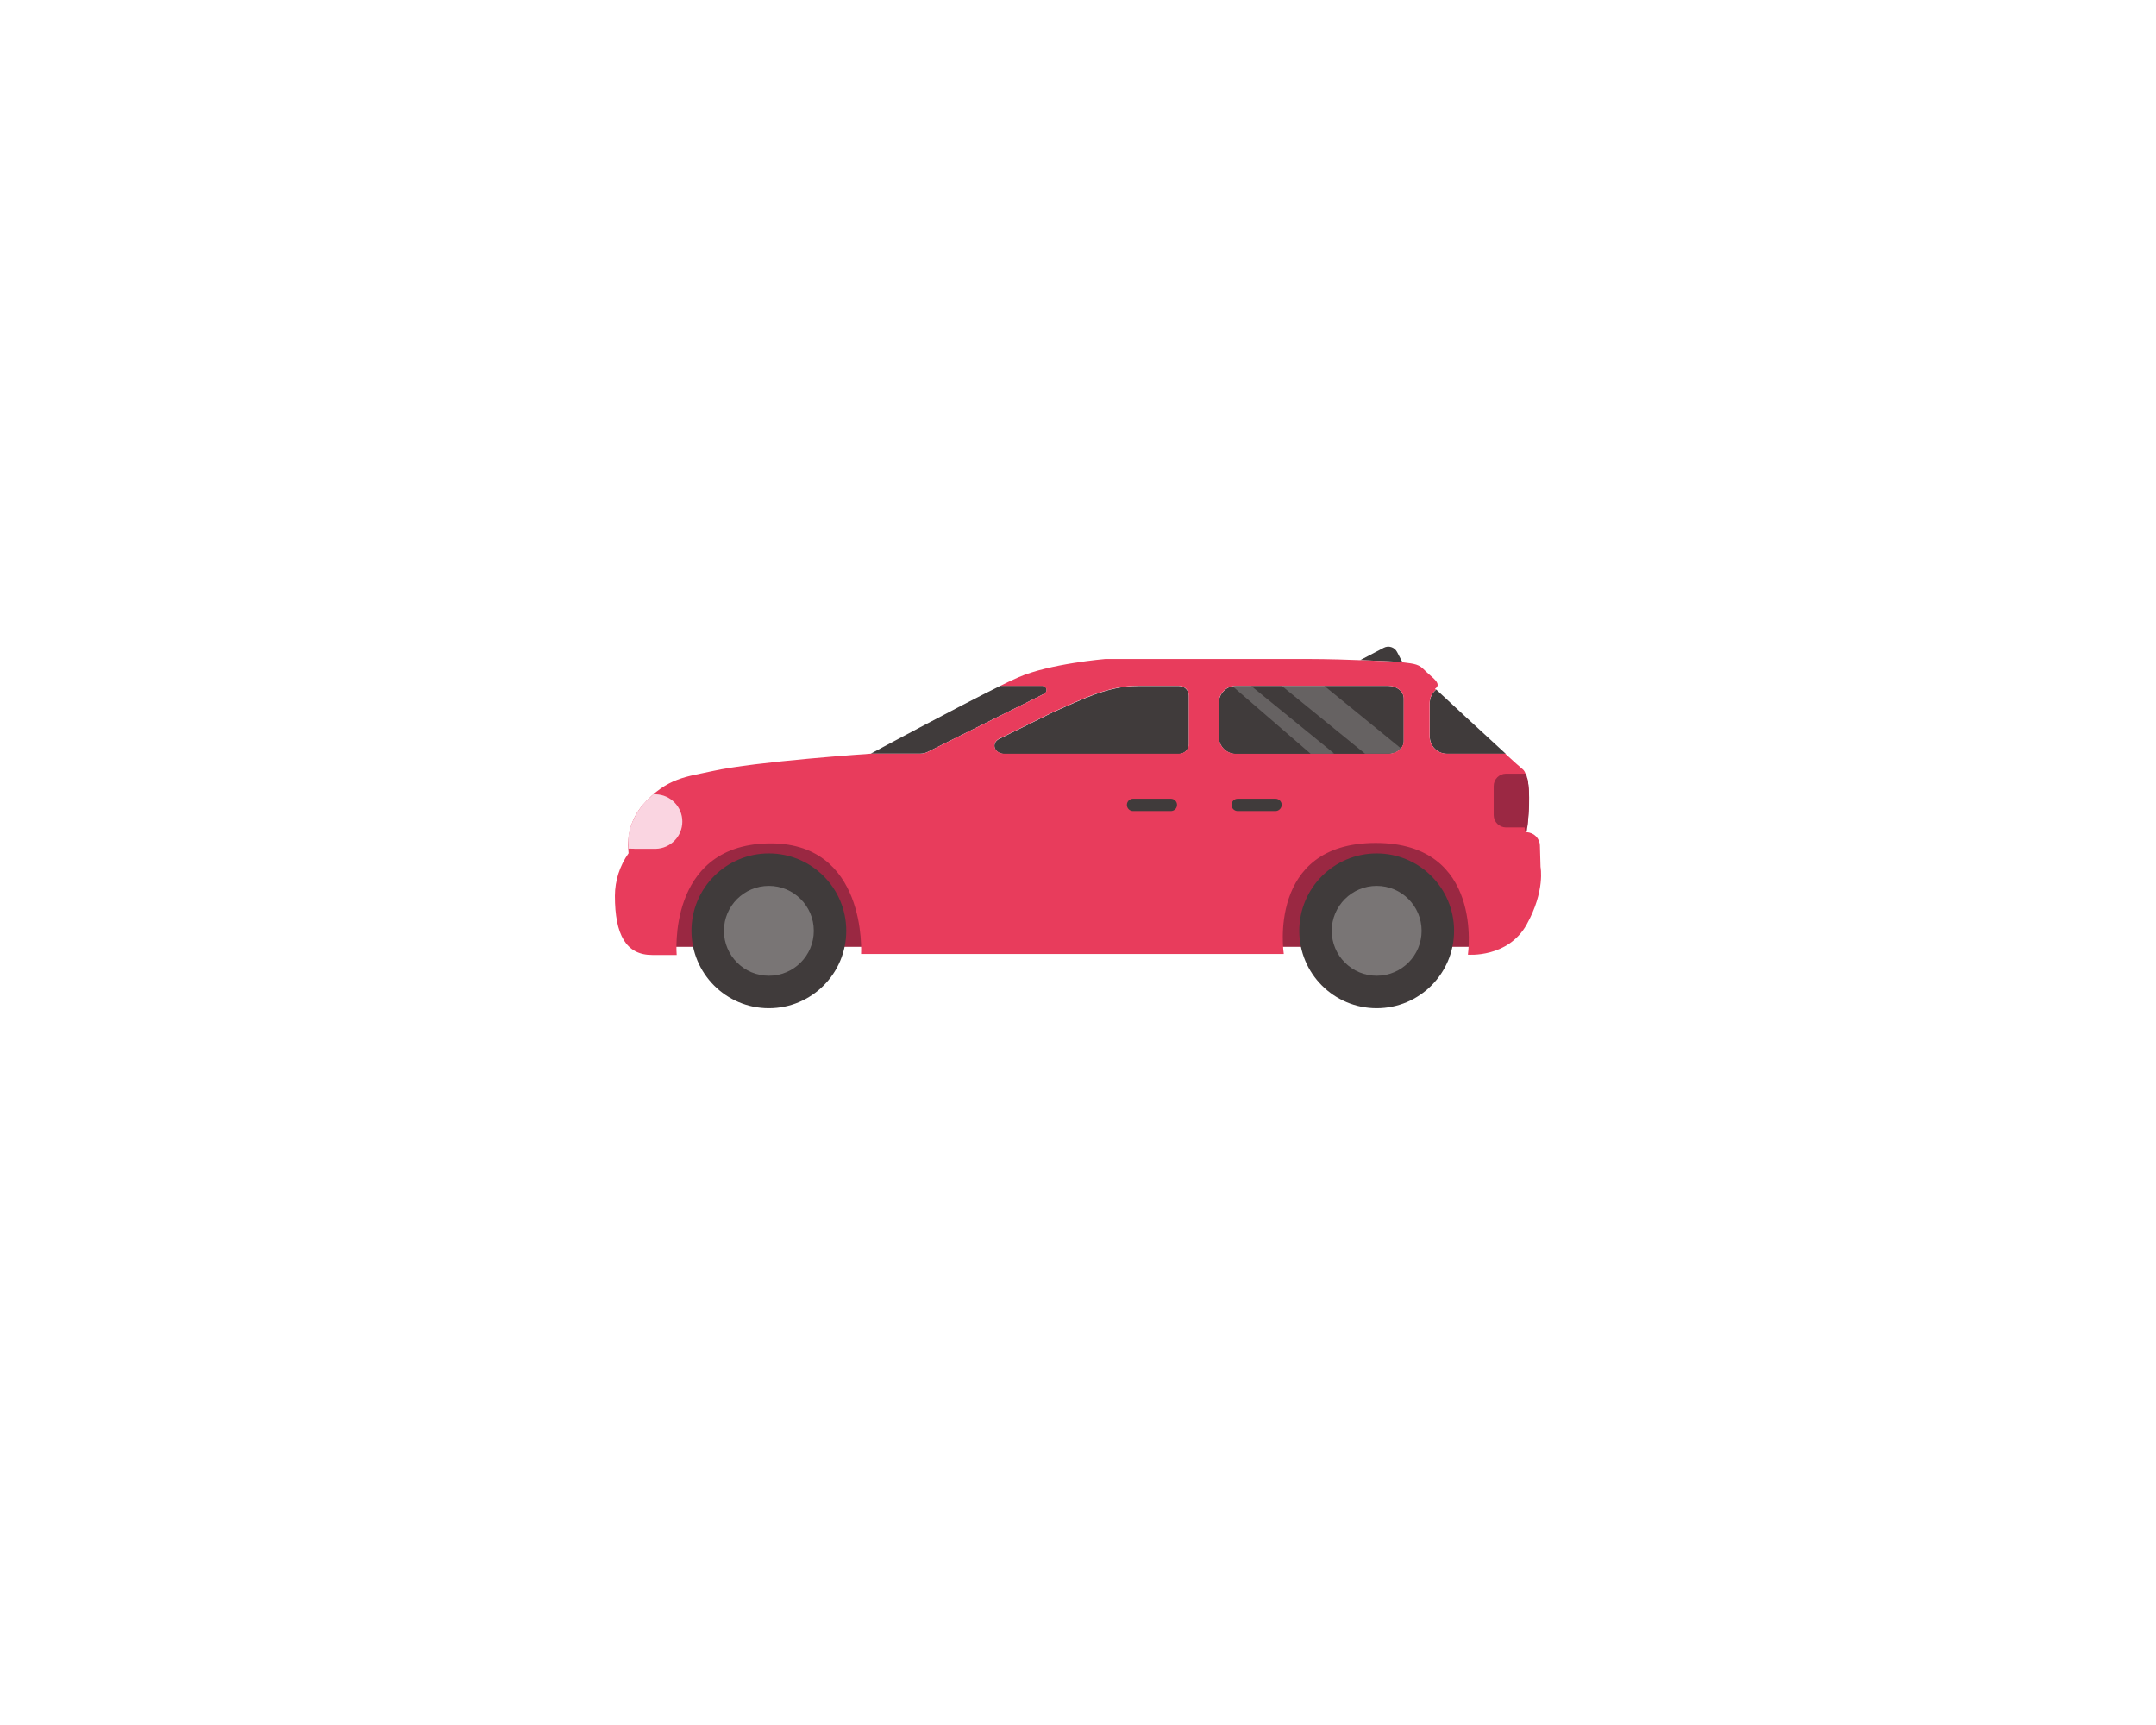
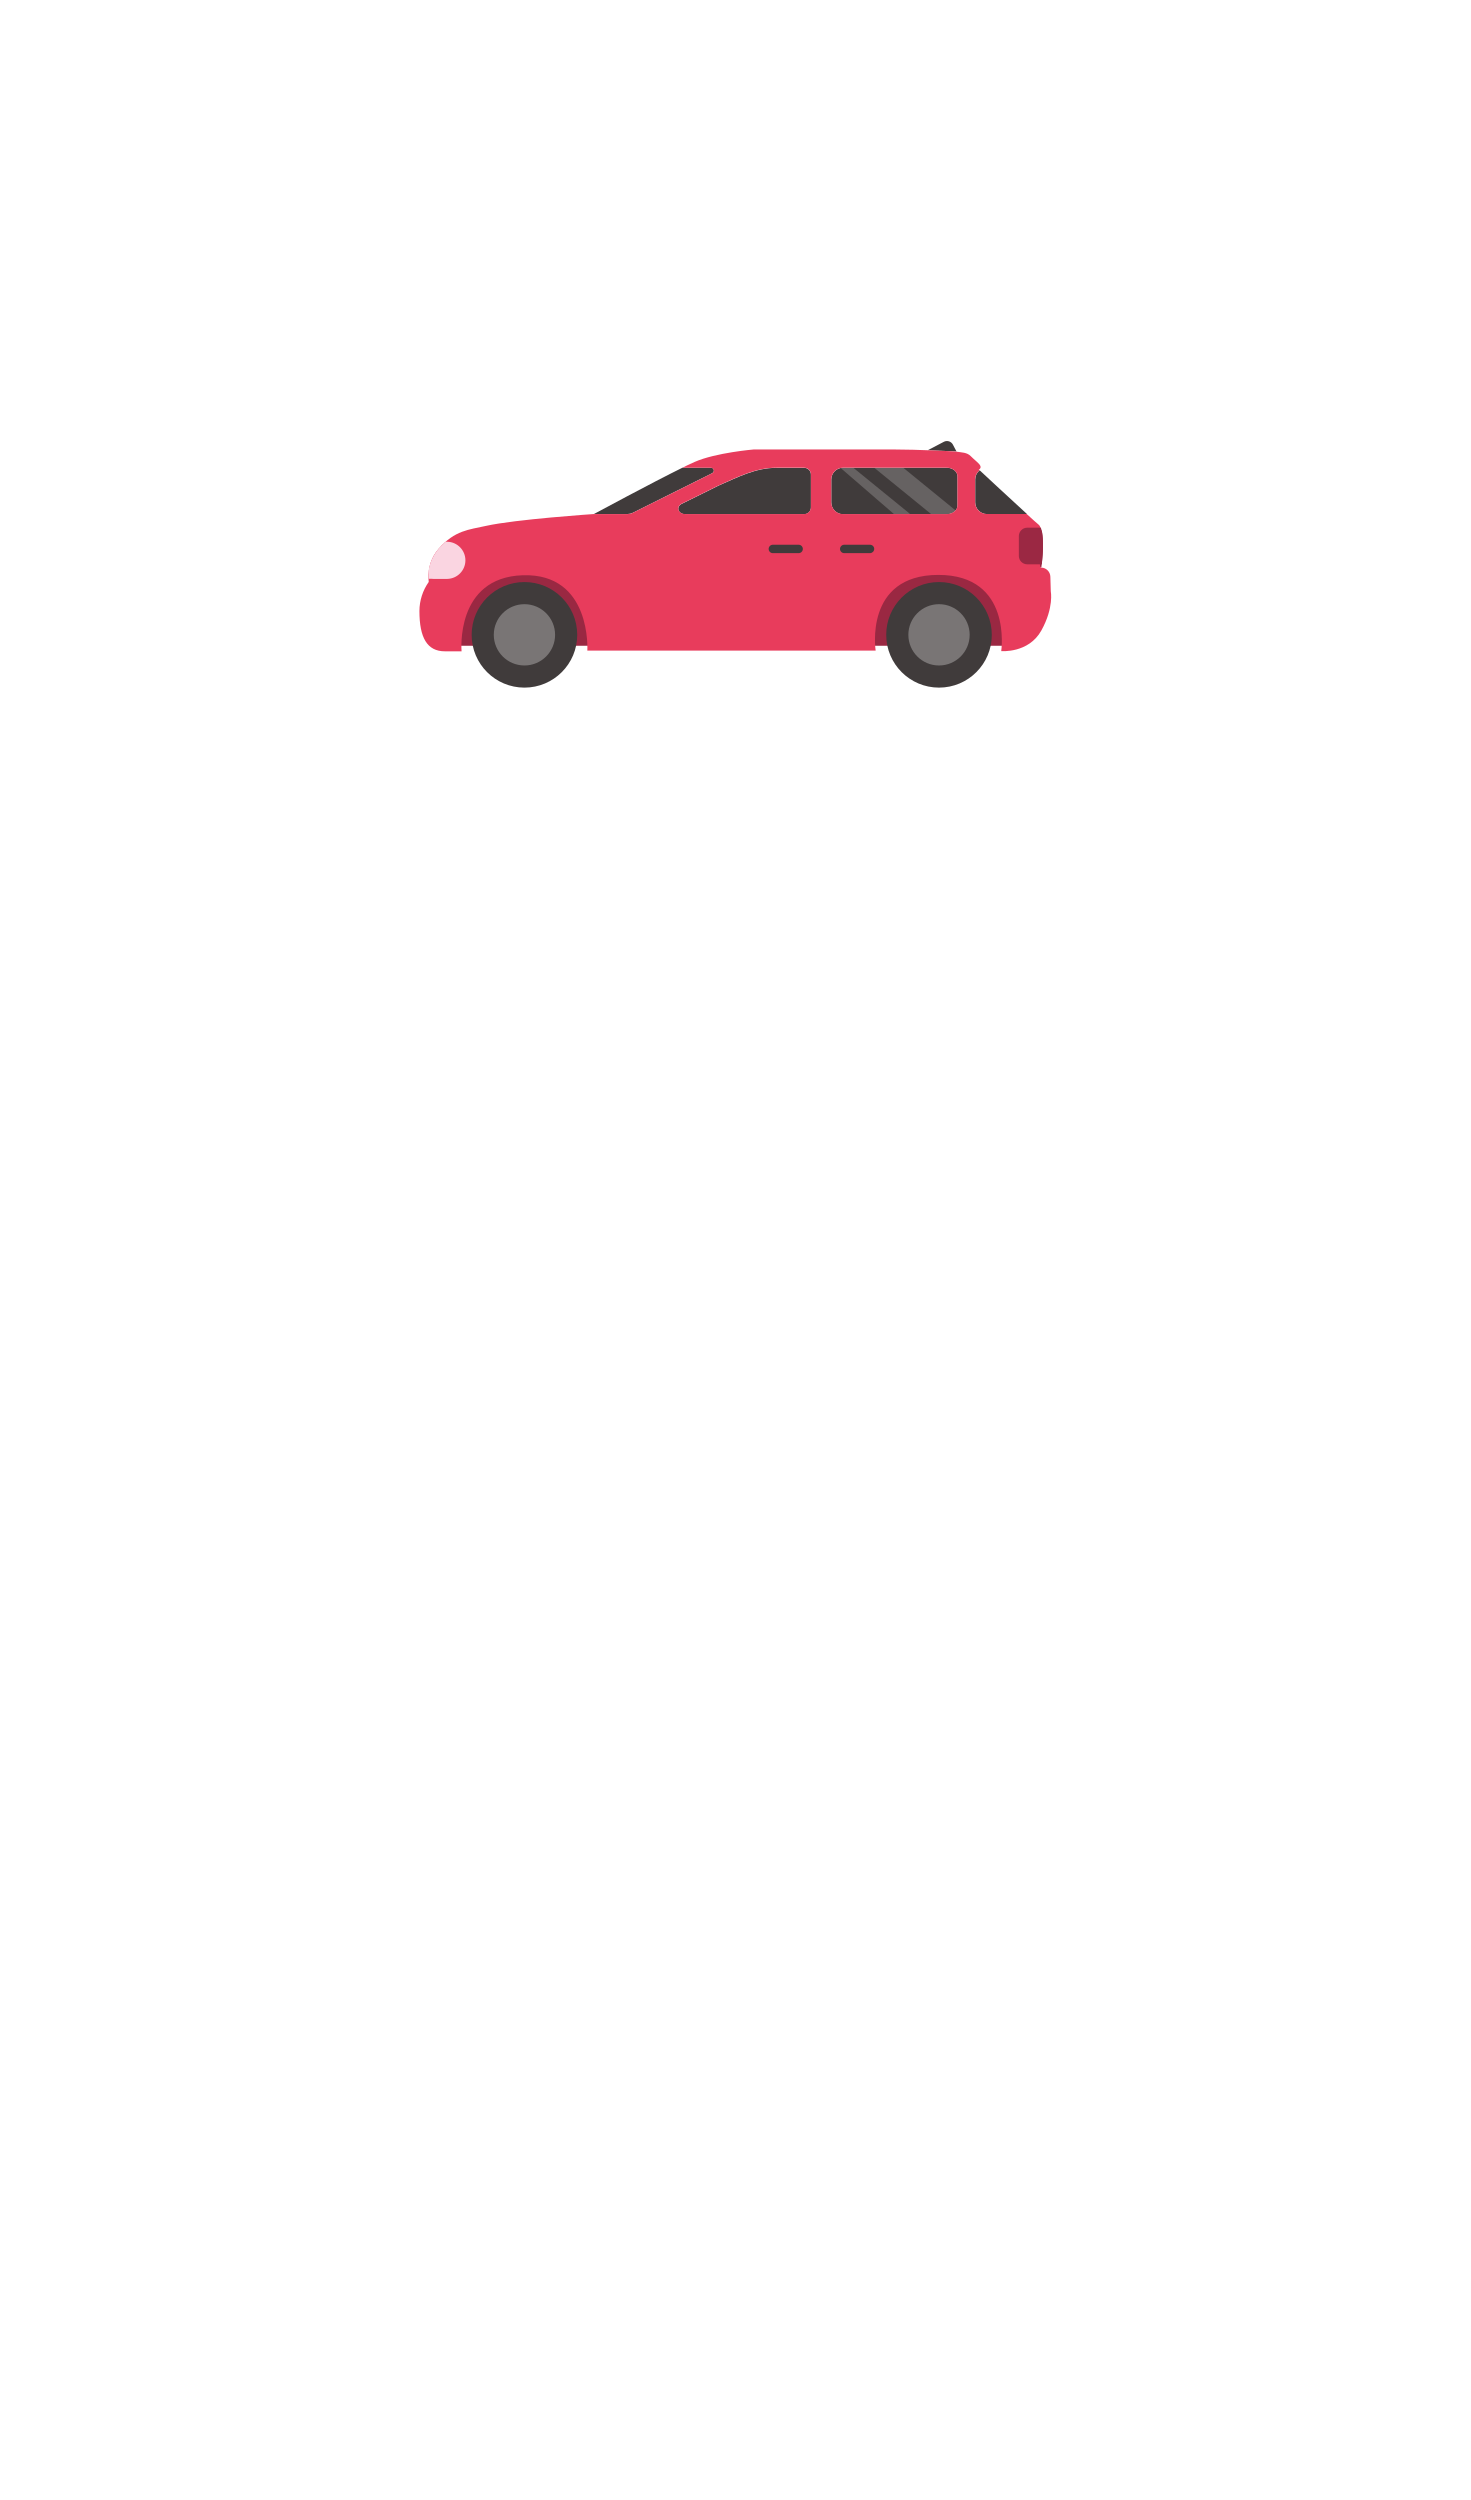
- <svg xmlns="http://www.w3.org/2000/svg" id="em4lsnpo19hd1" viewBox="0 0 1000 800" shape-rendering="geometricPrecision" text-rendering="geometricPrecision">
+ <svg xmlns="http://www.w3.org/2000/svg" id="em4lsnpo19hd1" viewBox="0 0 1000 1700" shape-rendering="geometricPrecision" text-rendering="geometricPrecision">
  <g id="em4lsnpo19hd2">
    <g id="em4lsnpo19hd3">
      <g id="em4lsnpo19hd4">
        <path id="em4lsnpo19hd5" d="M1357.24,435C1356.903,434.341,1356.23,433.922,1355.49,433.91L1336,433.91C1315.45,444.02,1275.88,465.37,1275.88,465.37L1298.88,465.37C1300.058,465.361,1301.218,465.08,1302.27,464.55L1356.27,437.62C1357.251,437.155,1357.681,435.992,1357.24,435Z" transform="matrix(1 0 0 1 -871.9825 -115.8541)" fill="rgb(64,59,59)" stroke="none" stroke-width="1" />
        <path id="em4lsnpo19hd6" d="M1515.83,433.93L1445.27,433.93C1440.852,433.93,1437.27,437.512,1437.27,441.93L1437.27,457.52C1437.27,461.938,1440.852,465.52,1445.27,465.52L1515.83,465.52C1519.83,465.52,1523.08,462.9,1523.08,459.61L1523.08,439.84C1523.12,436.55,1519.84,433.93,1515.83,433.93Z" transform="matrix(1 0 0 1 -871.9825 -115.8541)" fill="rgb(64,59,59)" stroke="none" stroke-width="1" />
        <path id="em4lsnpo19hd7" d="M1418.83,434L1400,434C1385.69,434,1374,440.25,1360.76,446L1335.35,458.58C1334.857,458.823,1334.418,459.163,1334.06,459.58C1331.96,461.96,1333.96,465.49,1337.83,465.49L1418.83,465.49C1420.044,465.49,1421.208,465.007,1422.065,464.148C1422.922,463.289,1423.403,462.124,1423.4,460.91L1423.4,438.53C1423.378,436.022,1421.338,434,1418.83,434Z" transform="matrix(1 0 0 1 -871.9825 -115.8541)" fill="rgb(64,59,59)" stroke="none" stroke-width="1" />
        <path id="em4lsnpo19hd8" d="M1538.14,435.64C1536.256,437.148,1535.154,439.427,1535.14,441.84L1535.14,457.43C1535.14,461.848,1538.722,465.43,1543.14,465.43L1570.37,465.43C1559.31,455.33,1541.29,438.6,1538.14,435.64Z" transform="matrix(1 0 0 1 -871.9825 -115.8541)" fill="rgb(64,59,59)" stroke="none" stroke-width="1" />
        <rect id="em4lsnpo19hd9" width="388.76" height="56.02" rx="0" ry="0" transform="matrix(1 0 0 1 304.6475 383.0959)" fill="rgb(154,40,66)" stroke="none" stroke-width="1" />
        <path id="em4lsnpo19hd10" d="M1170.33,489C1165.466,494.591,1163.001,501.874,1163.47,509.27L1163.61,511.56L1163.61,511.56C1163.85,511.56,1164.14,511.61,1164.38,511.61L1174,511.61C1180.84,511.418,1186.285,505.817,1186.285,498.975C1186.285,492.133,1180.84,486.532,1174,486.34L1172.85,486.34C1171.963,487.181,1171.122,488.069,1170.33,489Z" transform="matrix(1 0 0 1 -871.9825 -115.8541)" fill="rgb(250,213,225)" stroke="none" stroke-width="1" />
        <path id="em4lsnpo19hd11" d="M1580.36,476.65L1571.11,476.65C1567.955,476.661,1565.401,479.215,1565.39,482.37L1565.39,495.86C1565.401,499.015,1567.955,501.569,1571.11,501.58L1580.11,501.58C1580.36,499.87,1582.27,484.61,1580.36,476.65Z" transform="matrix(1 0 0 1 -871.9825 -115.8541)" fill="rgb(155,40,67)" stroke="none" stroke-width="1" />
        <path id="em4lsnpo19hd12" d="M1521.81,422.82C1522,422.87,1522.19,422.87,1522.43,422.91L1519.95,418.19C1518.777,415.967,1516.026,415.113,1513.8,416.28L1513.8,416.28L1502.88,422C1513.37,422.39,1521.81,422.82,1521.81,422.82Z" transform="matrix(1 0 0 1 -871.9825 -115.8541)" fill="rgb(64,59,59)" stroke="none" stroke-width="1" />
        <path id="em4lsnpo19hd13" style="isolation:isolate" d="M1524.62,465.25C1524.086,465.347,1523.543,465.394,1523,465.39L1505.12,465.39L1466.46,433.93L1486.19,433.93Z" transform="matrix(1 0 0 1 -1111.98 -115.8541)" opacity="0" fill="rgb(255,255,255)" stroke="none" stroke-width="1" />
        <path id="em4lsnpo19hd14" style="isolation:isolate" d="M1524.62,465.25C1524.086,465.347,1523.543,465.394,1523,465.39L1505.12,465.39L1466.46,433.93L1486.19,433.93Z" transform="matrix(1 0 0 1 -871.9825 -115.8541)" opacity="0.2" fill="rgb(255,255,255)" stroke="none" stroke-width="1" />
        <path id="em4lsnpo19hd15" style="isolation:isolate" d="M1490.75,465.28C1490.215,465.371,1489.673,465.418,1489.13,465.42L1479.87,465.42L1443.52,434L1452.32,434Z" transform="matrix(1 0 0 1 -871.9825 -115.8541)" opacity="0.2" fill="rgb(255,255,255)" stroke="none" stroke-width="1" />
        <path id="em4lsnpo19hd16" style="isolation:isolate" d="M1490.75,465.28C1490.215,465.371,1489.673,465.418,1489.13,465.42L1479.87,465.42L1443.52,434L1452.32,434Z" transform="matrix(1 0 0 1 -1111.985 -115.8541)" opacity="0" fill="rgb(255,255,255)" stroke="none" stroke-width="1" />
        <path id="em4lsnpo19hd17" d="M1586.51,517.89L1586.23,508.02C1586.142,504.652,1583.447,501.935,1580.08,501.82C1576.713,501.705,1583.47,476.93,1578.27,472.64C1577.02,471.64,1574,468.9,1570.15,465.39L1543.07,465.39C1538.652,465.39,1535.07,461.808,1535.07,457.39L1535.07,441.84C1535.088,439.468,1536.157,437.226,1537.99,435.72L1537.56,435.31C1539.99,433.69,1538.42,431.83,1536.42,430.02C1533.6,427.45,1533.42,427.4,1532.07,426.02C1529.5,423.44,1526.21,423.58,1521.73,422.92C1521.73,422.82,1496.17,421.48,1478.86,421.48L1384.65,421.48C1384.65,421.48,1358.76,423.63,1344.32,429.97C1341.64,431.15,1337.77,432.97,1333.23,435.29L1335.97,433.93L1355.42,433.93C1356.164,433.928,1356.844,434.351,1357.17,435.02C1357.629,435.993,1357.236,437.156,1356.28,437.65L1302.28,464.58C1301.232,465.11,1300.075,465.391,1298.9,465.4L1275.9,465.4L1275.81,465.4C1275.81,465.4,1222.51,468.98,1202.44,473.46C1190.81,476.08,1181.32,476.41,1170.26,489.01C1165.388,494.593,1162.919,501.875,1163.39,509.27L1163.53,511.56C1159.431,517.344,1157.217,524.251,1157.19,531.34C1157.19,549.34,1162.34,558.79,1174.55,558.75L1185.85,558.75C1185.85,558.75,1181.32,508.5,1227.51,507.02C1274.51,505.55,1271.37,558.28,1271.37,558.28L1467.43,558.28C1467.43,558.28,1459.37,506.88,1509.96,506.79C1560.55,506.7,1552.82,558.61,1552.82,558.61C1552.82,558.61,1571.41,560.24,1580.09,544.61C1588.77,528.98,1586.51,517.89,1586.51,517.89ZM1423.4,460.82C1423.4,463.346,1421.356,465.394,1418.83,465.4L1337.83,465.4C1333.96,465.4,1331.96,461.86,1334.06,459.48C1334.417,459.062,1334.856,458.721,1335.35,458.48L1360.76,445.89C1373.96,440.12,1385.69,433.89,1400,433.89L1418.83,433.89C1421.354,433.89,1423.4,435.936,1423.4,438.46ZM1523.05,459.53C1523.05,462.82,1519.81,465.44,1515.8,465.44L1445.24,465.44C1440.822,465.44,1437.24,461.858,1437.24,457.44L1437.24,441.89C1437.24,437.472,1440.822,433.89,1445.24,433.89L1515.8,433.89C1519.8,433.89,1523.1,436.51,1523.05,439.8Z" transform="matrix(1 0 0 1 -871.9825 -115.8541)" fill="rgb(232,60,92)" stroke="none" stroke-width="1" />
        <path id="em4lsnpo19hd18" d="M1415.06,492L1397.52,492C1395.943,491.995,1394.665,490.717,1394.66,489.14L1394.66,489.14C1394.66,487.56,1395.94,486.28,1397.52,486.28L1415.06,486.28C1416.64,486.28,1417.92,487.56,1417.92,489.14L1417.92,489.14C1417.915,490.717,1416.637,491.995,1415.06,492Z" transform="matrix(1 0 0 1 -871.9825 -115.8541)" fill="rgb(64,59,59)" stroke="none" stroke-width="1" />
        <path id="em4lsnpo19hd19" d="M1463.6,492L1446.05,492C1444.473,491.995,1443.195,490.717,1443.19,489.14L1443.19,489.14C1443.195,487.563,1444.473,486.285,1446.05,486.28L1463.6,486.28C1465.177,486.285,1466.455,487.563,1466.46,489.14L1466.46,489.14C1466.418,490.702,1465.162,491.958,1463.6,492Z" transform="matrix(1 0 0 1 -871.9825 -115.8541)" fill="rgb(64,59,59)" stroke="none" stroke-width="1" />
        <path id="em4lsnpo19hd20" d="M1172.4,486.77C1167.95,490.55,1162.9,499.42,1163.4,506.77L1163.47,509.41L1165.79,509.46C1166.03,509.46,1166.31,509.51,1166.55,509.51L1176.18,509.51C1183.02,509.318,1188.465,503.717,1188.465,496.875C1188.465,490.033,1183.02,484.432,1176.18,484.24L1175,484.24C1174.13,485.11,1173.5,485.65,1172.4,486.77Z" transform="matrix(1 0 0 1 -871.9825 -115.8541)" fill="rgb(250,213,225)" stroke="none" stroke-width="1" />
        <path id="em4lsnpo19hd21" d="M1579.76,474.67L1570.51,474.67C1567.355,474.681,1564.801,477.235,1564.79,480.39L1564.79,493.88C1564.801,497.035,1567.355,499.589,1570.51,499.6L1580.37,499.6C1580.6,497.89,1582.52,482.92,1579.76,474.67Z" transform="matrix(1 0 0 1 -871.9825 -115.8541)" fill="rgb(155,40,67)" stroke="none" stroke-width="1" />
      </g>
      <g id="em4lsnpo19hd22">
        <circle id="em4lsnpo19hd23" r="35.9" transform="matrix(1 0 0 1 356.6175 431.6859)" fill="rgb(64,59,59)" stroke="none" stroke-width="1" />
        <circle id="em4lsnpo19hd24" r="35.9" transform="matrix(1 0 0 1 638.5275 431.6859)" fill="rgb(64,59,59)" stroke="none" stroke-width="1" />
        <circle id="em4lsnpo19hd25" style="isolation:isolate" r="20.84" transform="matrix(1 0 0 1 356.6175 431.6859)" opacity="0.3" fill="rgb(255,255,255)" stroke="none" stroke-width="1" />
        <circle id="em4lsnpo19hd26" style="isolation:isolate" r="20.84" transform="matrix(1 0 0 1 638.5275 431.6859)" opacity="0.3" fill="rgb(255,255,255)" stroke="none" stroke-width="1" />
      </g>
    </g>
  </g>
</svg>
